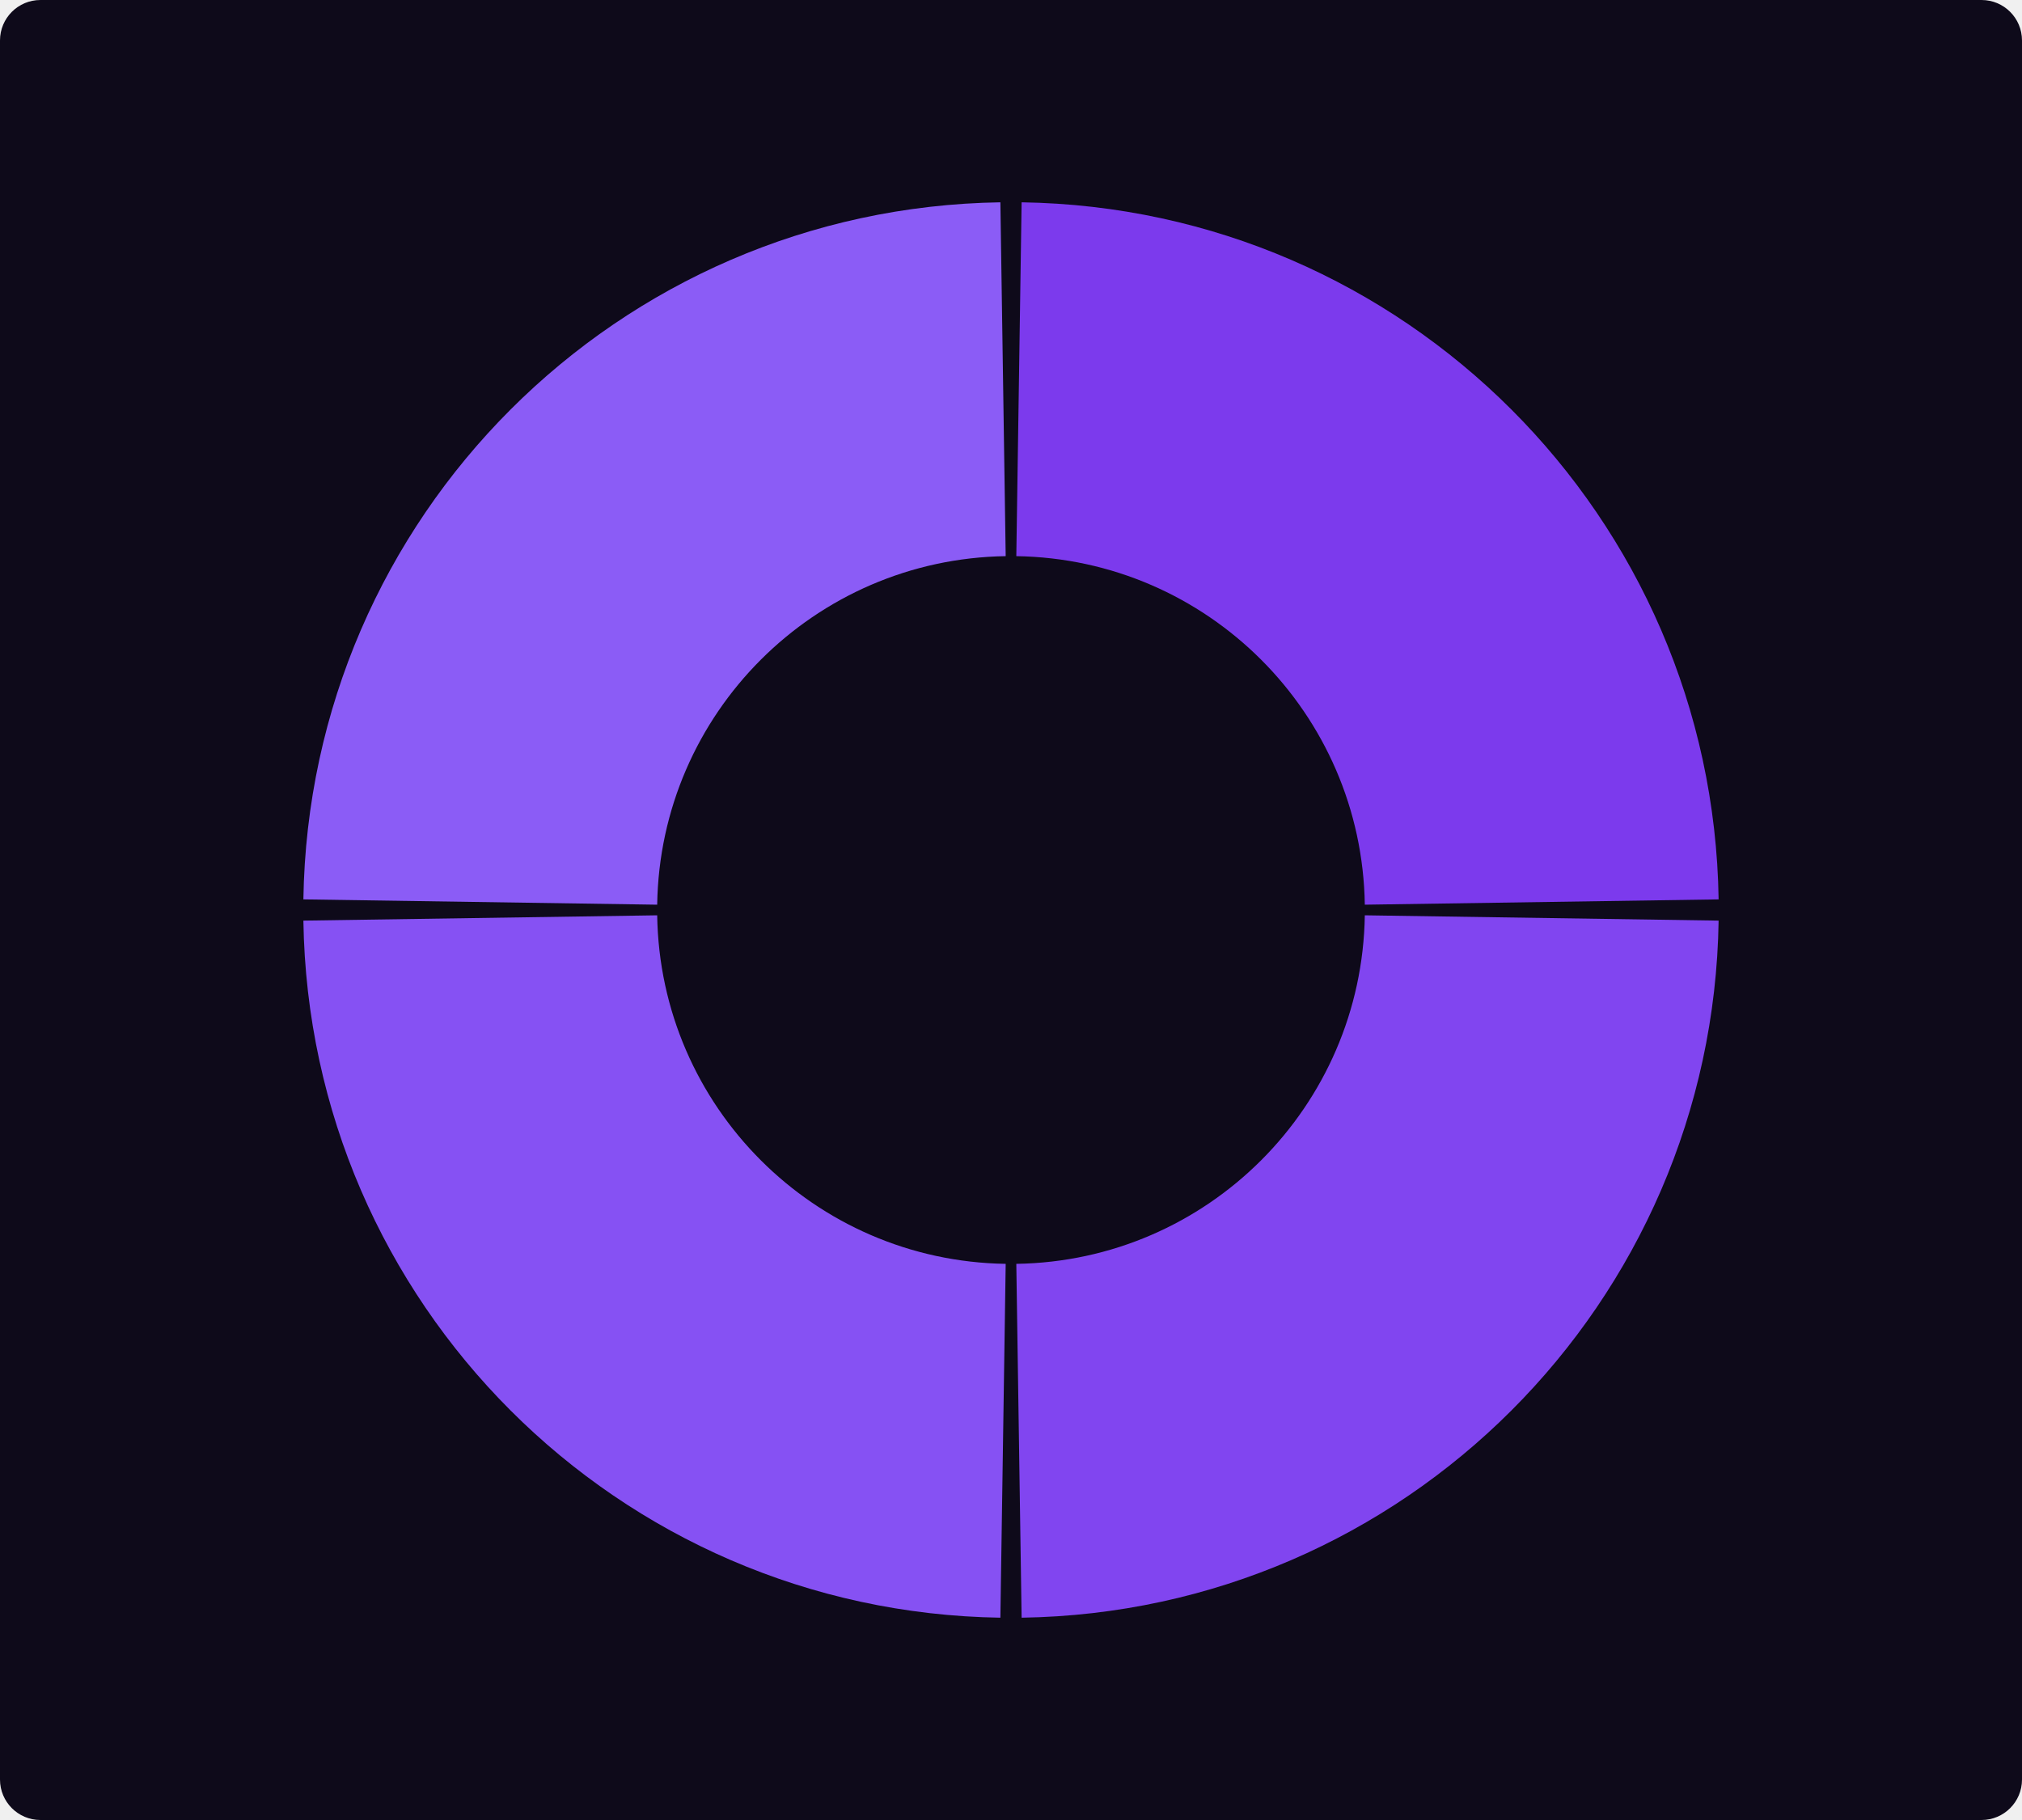
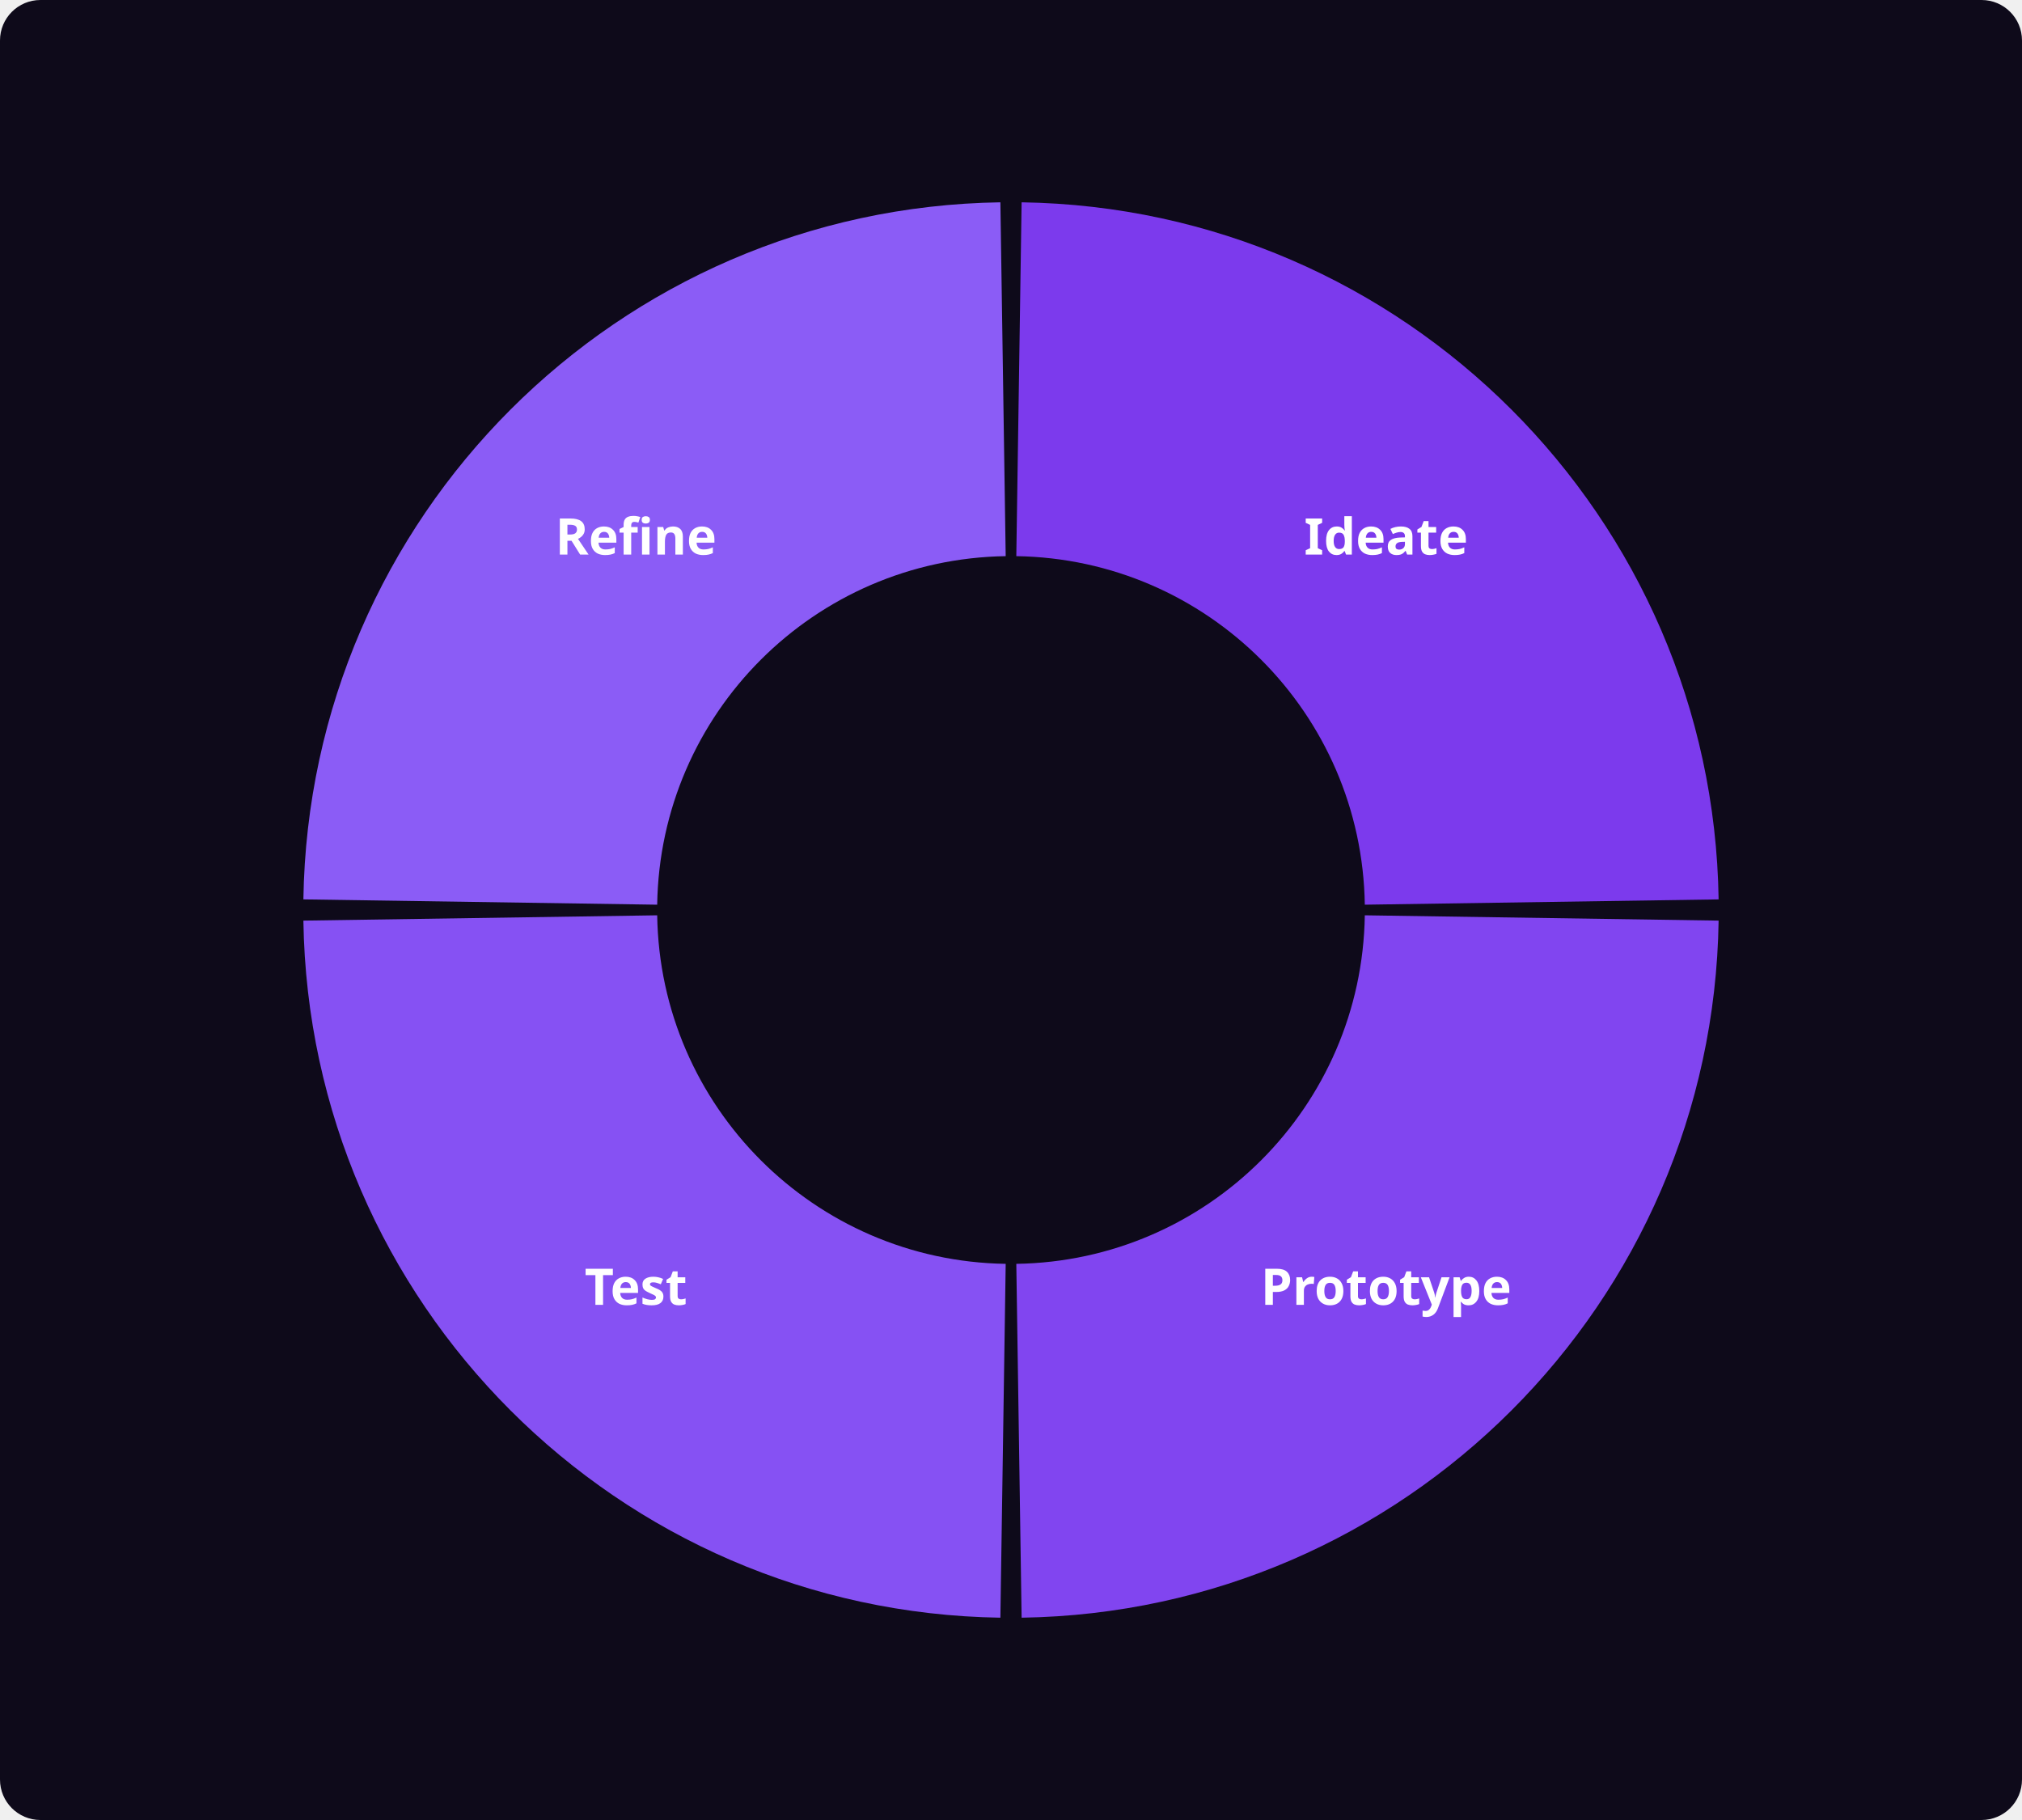
- <svg xmlns="http://www.w3.org/2000/svg" viewBox="0 0 400 360" style="width:100%;height:auto">
+ <svg xmlns="http://www.w3.org/2000/svg" data-mdart-scope="mdart-s7bdnjk" viewBox="0 0 400 360" style="width:100%;height:auto">
  <rect width="400" height="360" fill="#0e0a1a" rx="8" />
-   <path d="M 201.05 110.008 L 202.1 40.016 A 140 140 0 0 1 339.984 177.9 L 269.992 178.95 A 70 70 0 0 0 201.05 110.008 Z" fill="#7c3aed" />
-   <text x="274.246" y="109.754" text-anchor="middle" font-size="10" fill="#e2e8f0" font-family="system-ui,sans-serif" font-weight="600" />
-   <path d="M 269.992 181.05 L 339.984 182.1 A 140 140 0 0 1 202.1 319.984 L 201.05 249.992 A 70 70 0 0 0 269.992 181.05 Z" fill="#8145f0" />
-   <text x="274.246" y="258.246" text-anchor="middle" font-size="10" fill="#e2e8f0" font-family="system-ui,sans-serif" font-weight="600" />
-   <path d="M 198.95 249.992 L 197.9 319.984 A 140 140 0 0 1 60.016 182.1 L 130.008 181.05 A 70 70 0 0 0 198.95 249.992 Z" fill="#8651f3" />
-   <text x="125.754" y="258.246" text-anchor="middle" font-size="10" fill="#e2e8f0" font-family="system-ui,sans-serif" font-weight="600" />
-   <path d="M 130.008 178.95 L 60.016 177.9 A 140 140 0 0 1 197.9 40.016 L 198.95 110.008 A 70 70 0 0 0 130.008 178.95 Z" fill="#8b5cf6" />
-   <text x="125.754" y="109.754" text-anchor="middle" font-size="10" fill="#e2e8f0" font-family="system-ui,sans-serif" font-weight="600" />
+   <style>@keyframes mdart-s7bdnjk-mdart-enter{from{opacity:0}to{opacity:1}}@keyframes mdart-s7bdnjk-mdart-bar-grow{from{transform:matrix(0,0,0,1,0,0)}to{transform:matrix(1,0,0,1,0,0)}}@keyframes mdart-s7bdnjk-mdart-stroke-grow{from{stroke-dashoffset:1}to{stroke-dashoffset:0}}@keyframes mdart-s7bdnjk-mdart-marker-pop{from{opacity:0}to{opacity:1}}@keyframes mdart-s7bdnjk-mdart-loop{0%,100%{transform:scale(1.03)}18.1%{transform:scale(1)}94.4%{transform:scale(1)}}@keyframes mdart-s7bdnjk-mdart-bright-loop{0%,100%{filter:brightness(1.4) saturate(1.25) drop-shadow(0 0 6px rgba(255,255,255,.4))}18.1%{filter:brightness(1) saturate(1)}94.4%{filter:brightness(1) saturate(1)}}[data-mdart-scope="mdart-s7bdnjk"] .mdart-n0{transform-box:fill-box;transform-origin:50% 50%;animation:mdart-s7bdnjk-mdart-loop 9000ms ease-in-out 3876ms infinite,mdart-s7bdnjk-mdart-enter 576ms ease-out 0ms 1 both}[data-mdart-scope="mdart-s7bdnjk"] .mdart-n0 rect:not(.mdart-no-glow),[data-mdart-scope="mdart-s7bdnjk"] .mdart-n0 circle:not(.mdart-no-glow),[data-mdart-scope="mdart-s7bdnjk"] .mdart-n0 polygon:not(.mdart-no-glow),[data-mdart-scope="mdart-s7bdnjk"] .mdart-n0 ellipse:not(.mdart-no-glow){animation:mdart-s7bdnjk-mdart-bright-loop 9000ms ease-in-out 3876ms infinite}[data-mdart-scope="mdart-s7bdnjk"] .mdart-n0 .mdart-glow-text{animation:mdart-s7bdnjk-mdart-bright-loop 9000ms ease-in-out 3876ms infinite}[data-mdart-scope="mdart-s7bdnjk"] .mdart-n0 .mdart-glow-stroke{animation:mdart-s7bdnjk-mdart-bright-loop 9000ms ease-in-out 3876ms infinite}[data-mdart-scope="mdart-s7bdnjk"] .mdart-n0 .mdart-bar-grow{transform-box:fill-box;transform-origin:left center;animation:mdart-s7bdnjk-mdart-bar-grow 900ms ease-out 432ms 1 both}[data-mdart-scope="mdart-s7bdnjk"] .mdart-n0 .mdart-stroke-grow{stroke-dasharray:1;stroke-dashoffset:1;animation:mdart-s7bdnjk-mdart-stroke-grow 900ms ease-out 432ms 1 both}[data-mdart-scope="mdart-s7bdnjk"] .mdart-n0 .mdart-marker-pop{opacity:0;animation:mdart-s7bdnjk-mdart-marker-pop 180ms ease-out 1332ms 1 both}[data-mdart-scope="mdart-s7bdnjk"] .mdart-arr-n0{animation:mdart-s7bdnjk-mdart-enter 576ms ease-out 0ms 1 both}[data-mdart-scope="mdart-s7bdnjk"] .mdart-n1{transform-box:fill-box;transform-origin:50% 50%;animation:mdart-s7bdnjk-mdart-loop 9000ms ease-in-out 5676ms infinite,mdart-s7bdnjk-mdart-enter 576ms ease-out 800ms 1 both}[data-mdart-scope="mdart-s7bdnjk"] .mdart-n1 rect:not(.mdart-no-glow),[data-mdart-scope="mdart-s7bdnjk"] .mdart-n1 circle:not(.mdart-no-glow),[data-mdart-scope="mdart-s7bdnjk"] .mdart-n1 polygon:not(.mdart-no-glow),[data-mdart-scope="mdart-s7bdnjk"] .mdart-n1 ellipse:not(.mdart-no-glow){animation:mdart-s7bdnjk-mdart-bright-loop 9000ms ease-in-out 5676ms infinite}[data-mdart-scope="mdart-s7bdnjk"] .mdart-n1 .mdart-glow-text{animation:mdart-s7bdnjk-mdart-bright-loop 9000ms ease-in-out 5676ms infinite}[data-mdart-scope="mdart-s7bdnjk"] .mdart-n1 .mdart-glow-stroke{animation:mdart-s7bdnjk-mdart-bright-loop 9000ms ease-in-out 5676ms infinite}[data-mdart-scope="mdart-s7bdnjk"] .mdart-n1 .mdart-bar-grow{transform-box:fill-box;transform-origin:left center;animation:mdart-s7bdnjk-mdart-bar-grow 900ms ease-out 1232ms 1 both}[data-mdart-scope="mdart-s7bdnjk"] .mdart-n1 .mdart-stroke-grow{stroke-dasharray:1;stroke-dashoffset:1;animation:mdart-s7bdnjk-mdart-stroke-grow 900ms ease-out 1232ms 1 both}[data-mdart-scope="mdart-s7bdnjk"] .mdart-n1 .mdart-marker-pop{opacity:0;animation:mdart-s7bdnjk-mdart-marker-pop 180ms ease-out 2132ms 1 both}[data-mdart-scope="mdart-s7bdnjk"] .mdart-arr-n1{animation:mdart-s7bdnjk-mdart-enter 576ms ease-out 800ms 1 both}[data-mdart-scope="mdart-s7bdnjk"] .mdart-n2{transform-box:fill-box;transform-origin:50% 50%;animation:mdart-s7bdnjk-mdart-loop 9000ms ease-in-out 7476ms infinite,mdart-s7bdnjk-mdart-enter 576ms ease-out 1600ms 1 both}[data-mdart-scope="mdart-s7bdnjk"] .mdart-n2 rect:not(.mdart-no-glow),[data-mdart-scope="mdart-s7bdnjk"] .mdart-n2 circle:not(.mdart-no-glow),[data-mdart-scope="mdart-s7bdnjk"] .mdart-n2 polygon:not(.mdart-no-glow),[data-mdart-scope="mdart-s7bdnjk"] .mdart-n2 ellipse:not(.mdart-no-glow){animation:mdart-s7bdnjk-mdart-bright-loop 9000ms ease-in-out 7476ms infinite}[data-mdart-scope="mdart-s7bdnjk"] .mdart-n2 .mdart-glow-text{animation:mdart-s7bdnjk-mdart-bright-loop 9000ms ease-in-out 7476ms infinite}[data-mdart-scope="mdart-s7bdnjk"] .mdart-n2 .mdart-glow-stroke{animation:mdart-s7bdnjk-mdart-bright-loop 9000ms ease-in-out 7476ms infinite}[data-mdart-scope="mdart-s7bdnjk"] .mdart-n2 .mdart-bar-grow{transform-box:fill-box;transform-origin:left center;animation:mdart-s7bdnjk-mdart-bar-grow 900ms ease-out 2032ms 1 both}[data-mdart-scope="mdart-s7bdnjk"] .mdart-n2 .mdart-stroke-grow{stroke-dasharray:1;stroke-dashoffset:1;animation:mdart-s7bdnjk-mdart-stroke-grow 900ms ease-out 2032ms 1 both}[data-mdart-scope="mdart-s7bdnjk"] .mdart-n2 .mdart-marker-pop{opacity:0;animation:mdart-s7bdnjk-mdart-marker-pop 180ms ease-out 2932ms 1 both}[data-mdart-scope="mdart-s7bdnjk"] .mdart-arr-n2{animation:mdart-s7bdnjk-mdart-enter 576ms ease-out 1600ms 1 both}[data-mdart-scope="mdart-s7bdnjk"] .mdart-n3{transform-box:fill-box;transform-origin:50% 50%;animation:mdart-s7bdnjk-mdart-loop 9000ms ease-in-out 9276ms infinite,mdart-s7bdnjk-mdart-enter 576ms ease-out 2400ms 1 both}[data-mdart-scope="mdart-s7bdnjk"] .mdart-n3 rect:not(.mdart-no-glow),[data-mdart-scope="mdart-s7bdnjk"] .mdart-n3 circle:not(.mdart-no-glow),[data-mdart-scope="mdart-s7bdnjk"] .mdart-n3 polygon:not(.mdart-no-glow),[data-mdart-scope="mdart-s7bdnjk"] .mdart-n3 ellipse:not(.mdart-no-glow){animation:mdart-s7bdnjk-mdart-bright-loop 9000ms ease-in-out 9276ms infinite}[data-mdart-scope="mdart-s7bdnjk"] .mdart-n3 .mdart-glow-text{animation:mdart-s7bdnjk-mdart-bright-loop 9000ms ease-in-out 9276ms infinite}[data-mdart-scope="mdart-s7bdnjk"] .mdart-n3 .mdart-glow-stroke{animation:mdart-s7bdnjk-mdart-bright-loop 9000ms ease-in-out 9276ms infinite}[data-mdart-scope="mdart-s7bdnjk"] .mdart-n3 .mdart-bar-grow{transform-box:fill-box;transform-origin:left center;animation:mdart-s7bdnjk-mdart-bar-grow 900ms ease-out 2832ms 1 both}[data-mdart-scope="mdart-s7bdnjk"] .mdart-n3 .mdart-stroke-grow{stroke-dasharray:1;stroke-dashoffset:1;animation:mdart-s7bdnjk-mdart-stroke-grow 900ms ease-out 2832ms 1 both}[data-mdart-scope="mdart-s7bdnjk"] .mdart-n3 .mdart-marker-pop{opacity:0;animation:mdart-s7bdnjk-mdart-marker-pop 180ms ease-out 3732ms 1 both}[data-mdart-scope="mdart-s7bdnjk"] .mdart-arr-n3{animation:mdart-s7bdnjk-mdart-enter 576ms ease-out 2400ms 1 both}</style>
+   <g class="mdart-n0">
+     <path d="M 201.05 110.008 L 202.1 40.016 A 140 140 0 0 1 339.984 177.9 L 269.992 178.95 A 70 70 0 0 0 201.05 110.008 Z" fill="#7c3aed" />
+     <text x="274.2" y="109.7" text-anchor="middle" font-size="10" fill="#ffffff" font-family="'Noto Sans', 'Noto Sans CJK', Inter, -apple-system, BlinkMacSystemFont, 'Segoe UI', Roboto, 'Helvetica Neue', Arial, sans-serif" font-weight="600">
+       <tspan>Ideate</tspan>
+     </text>
+   </g>
+   <g class="mdart-n1">
+     <path d="M 269.992 181.05 L 339.984 182.1 A 140 140 0 0 1 202.1 319.984 L 201.05 249.992 A 70 70 0 0 0 269.992 181.05 Z" fill="#8145f0" />
+     <text x="274.2" y="258.1" text-anchor="middle" font-size="10" fill="#ffffff" font-family="'Noto Sans', 'Noto Sans CJK', Inter, -apple-system, BlinkMacSystemFont, 'Segoe UI', Roboto, 'Helvetica Neue', Arial, sans-serif" font-weight="600">
+       <tspan>Prototype</tspan>
+     </text>
+   </g>
+   <g class="mdart-n2">
+     <path d="M 198.95 249.992 L 197.9 319.984 A 140 140 0 0 1 60.016 182.1 L 130.008 181.05 A 70 70 0 0 0 198.95 249.992 Z" fill="#8651f3" />
+     <text x="125.8" y="258.1" text-anchor="middle" font-size="10" fill="#ffffff" font-family="'Noto Sans', 'Noto Sans CJK', Inter, -apple-system, BlinkMacSystemFont, 'Segoe UI', Roboto, 'Helvetica Neue', Arial, sans-serif" font-weight="600">
+       <tspan>Test</tspan>
+     </text>
+   </g>
+   <g class="mdart-n3">
+     <path d="M 130.008 178.95 L 60.016 177.9 A 140 140 0 0 1 197.9 40.016 L 198.95 110.008 A 70 70 0 0 0 130.008 178.95 Z" fill="#8b5cf6" />
+     <text x="125.8" y="109.7" text-anchor="middle" font-size="10" fill="#ffffff" font-family="'Noto Sans', 'Noto Sans CJK', Inter, -apple-system, BlinkMacSystemFont, 'Segoe UI', Roboto, 'Helvetica Neue', Arial, sans-serif" font-weight="600">
+       <tspan>Refine</tspan>
+     </text>
+   </g>
</svg>
